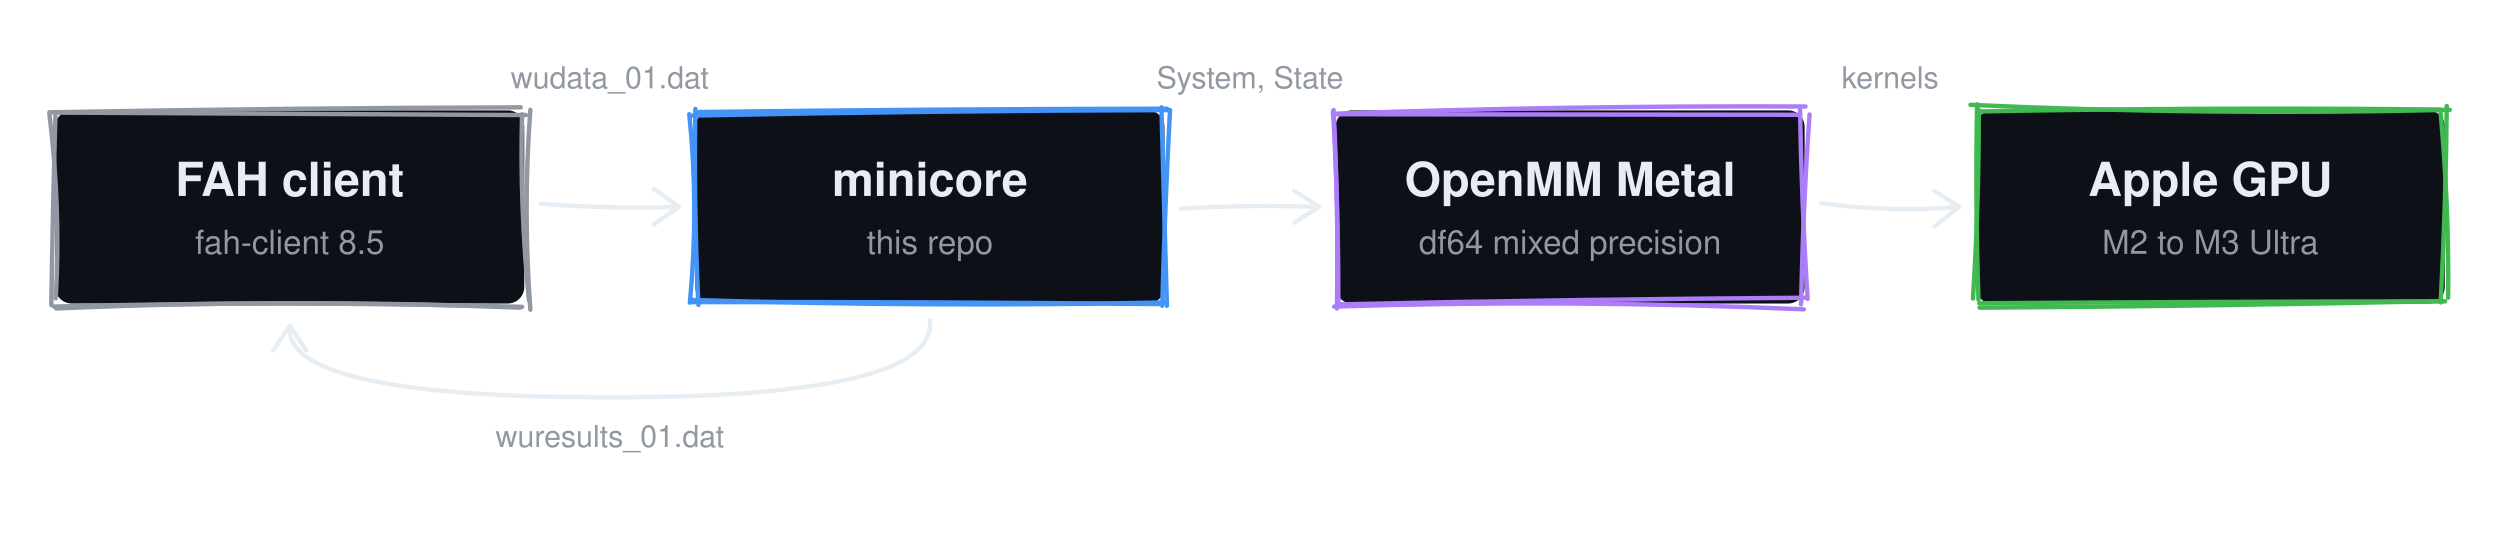
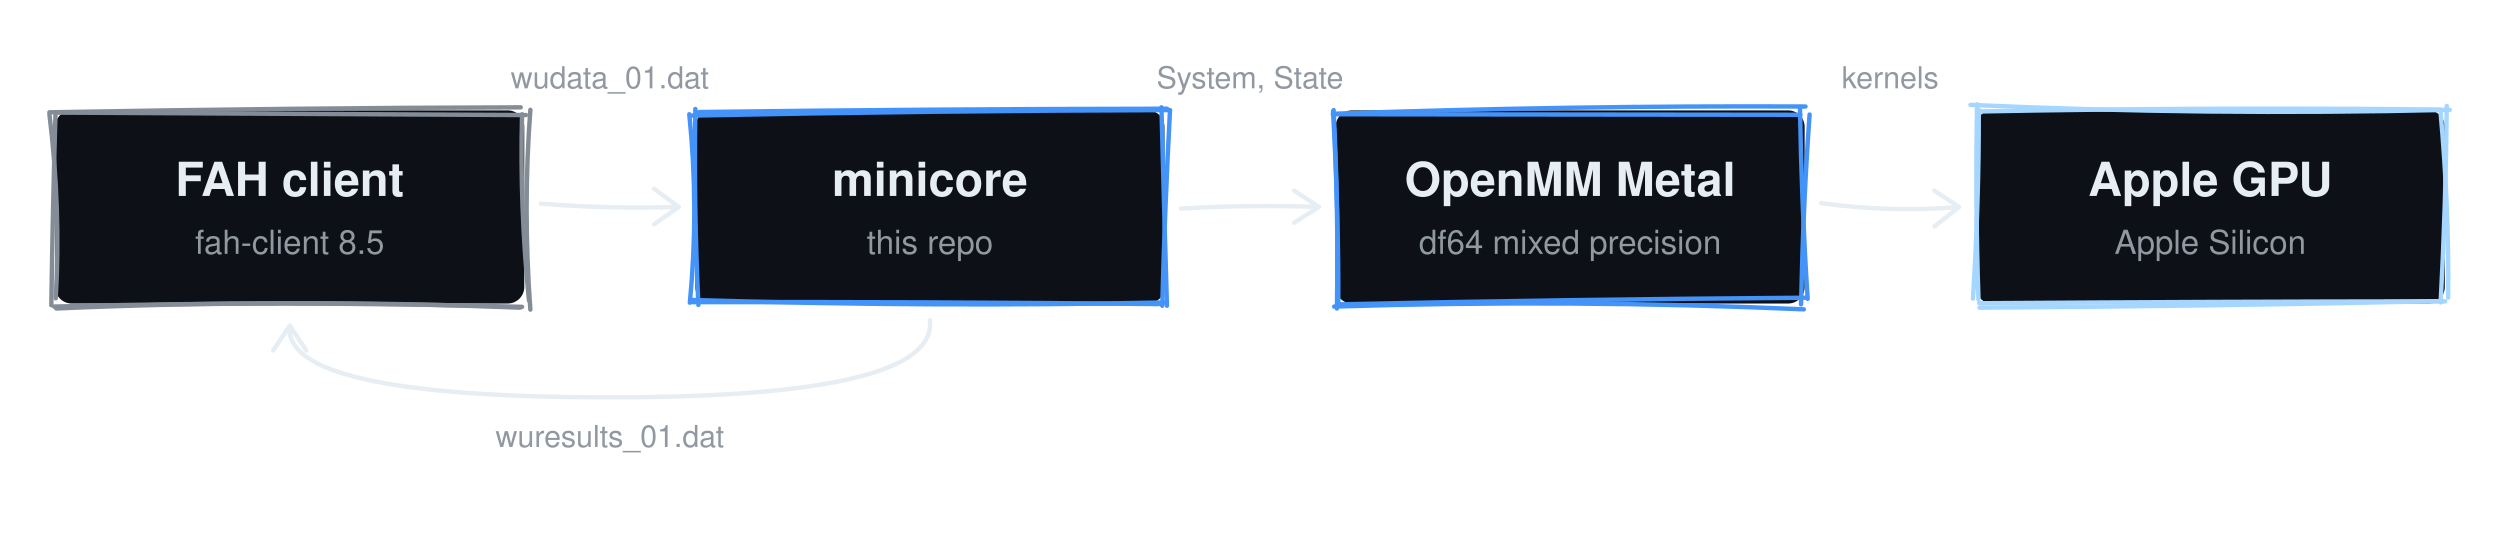
<svg xmlns="http://www.w3.org/2000/svg" width="906" height="200" viewBox="0 0 906 200" role="img" aria-label="FAH client to minicore to OpenMM Metal to Apple GPU" font-family="-apple-system, BlinkMacSystemFont, 'Segoe UI', Helvetica, Arial, sans-serif">
  <rect x="20.0" y="40.0" width="170.0" height="70.0" rx="6" fill="#0d1117" />
-   <path d="M17.9,40.7 Q105.2,39.1 188.7,38.9 M192.2,39.8 Q189.5,75.6 192.2,112.2 M188.5,111.5 Q103.9,108.1 20.4,111.8 M20.2,108.1 Q22.1,75.7 17.9,41.3" fill="none" stroke="#9198a1" stroke-width="1.6" stroke-linecap="round" />
-   <path d="M20.3,40.8 Q105.8,41.2 190.6,41.7 M189.2,41.4 Q188.3,75.0 191.7,108.9 M189.2,111.2 Q103.2,108.9 19.6,111.1 M18.6,110.6 Q19.1,75.1 20.1,41.6" fill="none" stroke="#9198a1" stroke-width="1.6" stroke-linecap="round" />
+   <path d="M17.9,40.7 Q105.2,39.1 188.7,38.9 M192.2,39.8 Q189.5,75.6 192.2,112.2 M188.5,111.5 Q103.9,108.1 20.4,111.8 M20.2,108.1 Q22.1,75.7 17.9,41.3" fill="none" stroke="#848d97" stroke-width="1.6" stroke-linecap="round" />
+   <path d="M20.3,40.8 Q105.8,41.2 190.6,41.7 M189.2,41.4 Q188.3,75.0 191.7,108.9 M189.2,111.2 Q103.2,108.9 19.6,111.1 M18.6,110.6 Q19.1,75.1 20.1,41.6" fill="none" stroke="#848d97" stroke-width="1.6" stroke-linecap="round" />
  <text x="105.0" y="71.0" font-size="17" fill="#e6edf3" text-anchor="middle" font-weight="600">FAH client</text>
  <text x="105.0" y="92.0" font-size="12" fill="#9198a1" text-anchor="middle" font-weight="normal">fah-client 8.5</text>
  <rect x="252.0" y="40.0" width="170.0" height="70.0" rx="6" fill="#0d1117" />
  <path d="M250.1,41.9 Q339.0,40.1 424.0,39.9 M420.9,38.9 Q421.9,76.9 422.9,110.8 M422.1,109.6 Q337.8,111.4 250.8,108.7 M253.1,110.5 Q251.4,74.7 252.0,39.5" fill="none" stroke="#4493f8" stroke-width="1.6" stroke-linecap="round" />
  <path d="M253.3,40.6 Q337.6,39.5 422.9,39.4 M424.0,40.1 Q422.1,76.0 421.2,110.8 M419.9,110.2 Q335.3,109.3 250.9,109.5 M250.0,109.7 Q253.3,75.6 249.8,41.4" fill="none" stroke="#4493f8" stroke-width="1.6" stroke-linecap="round" />
  <text x="337.0" y="71.0" font-size="17" fill="#e6edf3" text-anchor="middle" font-weight="600">minicore</text>
  <text x="337.0" y="92.0" font-size="12" fill="#9198a1" text-anchor="middle" font-weight="normal">this repo</text>
  <rect x="484.0" y="40.0" width="170.0" height="70.0" rx="6" fill="#0d1117" />
-   <path d="M483.0,41.4 Q569.0,41.5 652.4,41.6 M655.8,41.5 Q653.5,73.1 652.7,110.3 M653.7,112.1 Q568.9,108.4 483.5,111.1 M484.5,111.8 Q485.1,76.2 483.3,39.9" fill="none" stroke="#ab7df8" stroke-width="1.6" stroke-linecap="round" />
-   <path d="M484.0,41.2 Q568.8,38.2 654.3,38.6 M652.3,38.7 Q652.9,74.9 655.1,108.3 M654.1,107.9 Q567.3,108.5 484.8,110.3 M485.0,110.1 Q485.1,76.2 483.1,40.4" fill="none" stroke="#ab7df8" stroke-width="1.6" stroke-linecap="round" />
+   <path d="M483.0,41.4 Q569.0,41.5 652.4,41.6 M655.8,41.5 Q653.5,73.1 652.7,110.3 M653.7,112.1 Q568.9,108.4 483.5,111.1 M484.5,111.8 Q485.1,76.2 483.3,39.9" fill="none" stroke="#4493f8" stroke-width="1.6" stroke-linecap="round" />
+   <path d="M484.0,41.2 Q568.8,38.2 654.3,38.6 M652.3,38.7 Q652.9,74.9 655.1,108.3 M654.1,107.9 Q567.3,108.5 484.8,110.3 M485.0,110.1 Q485.1,76.2 483.1,40.4" fill="none" stroke="#4493f8" stroke-width="1.6" stroke-linecap="round" />
  <text x="569.0" y="71.0" font-size="17" fill="#e6edf3" text-anchor="middle" font-weight="600">OpenMM Metal</text>
  <text x="569.0" y="92.0" font-size="12" fill="#9198a1" text-anchor="middle" font-weight="normal">df64 mixed precision</text>
  <rect x="716.0" y="40.0" width="170.0" height="70.0" rx="6" fill="#0d1117" />
-   <path d="M716.9,40.4 Q799.5,38.8 884.4,39.7 M886.7,38.4 Q886.4,73.8 884.5,109.6 M885.6,109.1 Q800.1,111.0 717.4,111.5 M715.0,108.2 Q717.2,73.3 717.1,39.8" fill="none" stroke="#3fb950" stroke-width="1.6" stroke-linecap="round" />
-   <path d="M714.1,38.0 Q799.2,41.9 887.8,39.8 M884.4,39.9 Q887.6,75.4 887.2,107.9 M886.1,109.2 Q802.2,109.3 717.3,109.9 M717.0,108.6 Q715.8,73.1 716.5,37.8" fill="none" stroke="#3fb950" stroke-width="1.6" stroke-linecap="round" />
+   <path d="M716.9,40.4 Q799.5,38.8 884.4,39.7 M886.7,38.4 Q886.4,73.8 884.5,109.6 M885.6,109.1 Q800.1,111.0 717.4,111.5 M715.0,108.2 Q717.2,73.3 717.1,39.8" fill="none" stroke="#a5d6ff" stroke-width="1.6" stroke-linecap="round" />
+   <path d="M714.1,38.0 Q799.2,41.9 887.8,39.8 M884.4,39.9 Q887.6,75.4 887.2,107.9 M886.1,109.2 Q802.2,109.3 717.3,109.9 M717.0,108.6 Q715.8,73.1 716.5,37.8" fill="none" stroke="#a5d6ff" stroke-width="1.6" stroke-linecap="round" />
  <text x="801.0" y="71.0" font-size="17" fill="#e6edf3" text-anchor="middle" font-weight="600">Apple GPU</text>
-   <text x="801.0" y="92.0" font-size="12" fill="#9198a1" text-anchor="middle" font-weight="normal">M2 to M3 Ultra</text>
+   <text x="801.0" y="92.0" font-size="12" fill="#9198a1" text-anchor="middle" font-weight="normal">Apple Silicon</text>
  <path d="M196.0,73.8 Q221.0,75.8 246.0,75.0 M237.0,68.4 L246.0,75.0 L237.0,81.3" fill="none" stroke="#e6edf3" stroke-width="1.6" stroke-linecap="round" stroke-linejoin="round" />
  <text x="221.0" y="32.0" font-size="11" fill="#9198a1" text-anchor="middle" font-weight="normal">wudata_01.dat</text>
  <path d="M428.0,75.6 Q453.0,74.1 478.0,75.0 M469.0,69.1 L478.0,75.0 L469.0,80.7" fill="none" stroke="#e6edf3" stroke-width="1.6" stroke-linecap="round" stroke-linejoin="round" />
  <text x="453.0" y="32.0" font-size="11" fill="#9198a1" text-anchor="middle" font-weight="normal">System, State</text>
  <path d="M660.0,73.6 Q685.0,77.1 710.0,75.0 M701.0,69.1 L710.0,75.0 L701.0,82.1" fill="none" stroke="#e6edf3" stroke-width="1.6" stroke-linecap="round" stroke-linejoin="round" />
  <text x="685.0" y="32.0" font-size="11" fill="#9198a1" text-anchor="middle" font-weight="normal">kernels</text>
  <path d="M337.0,116.0 Q340.0,144.0 221.0,144.0 Q102.0,144.0 105.0,118.0 M99.0,127.0 L105.0,118.0 L111.0,127.0" fill="none" stroke="#e6edf3" stroke-width="1.6" stroke-linecap="round" stroke-linejoin="round" />
  <text x="221.0" y="162.0" font-size="11" fill="#9198a1" text-anchor="middle" font-weight="normal">wuresults_01.dat</text>
</svg>
